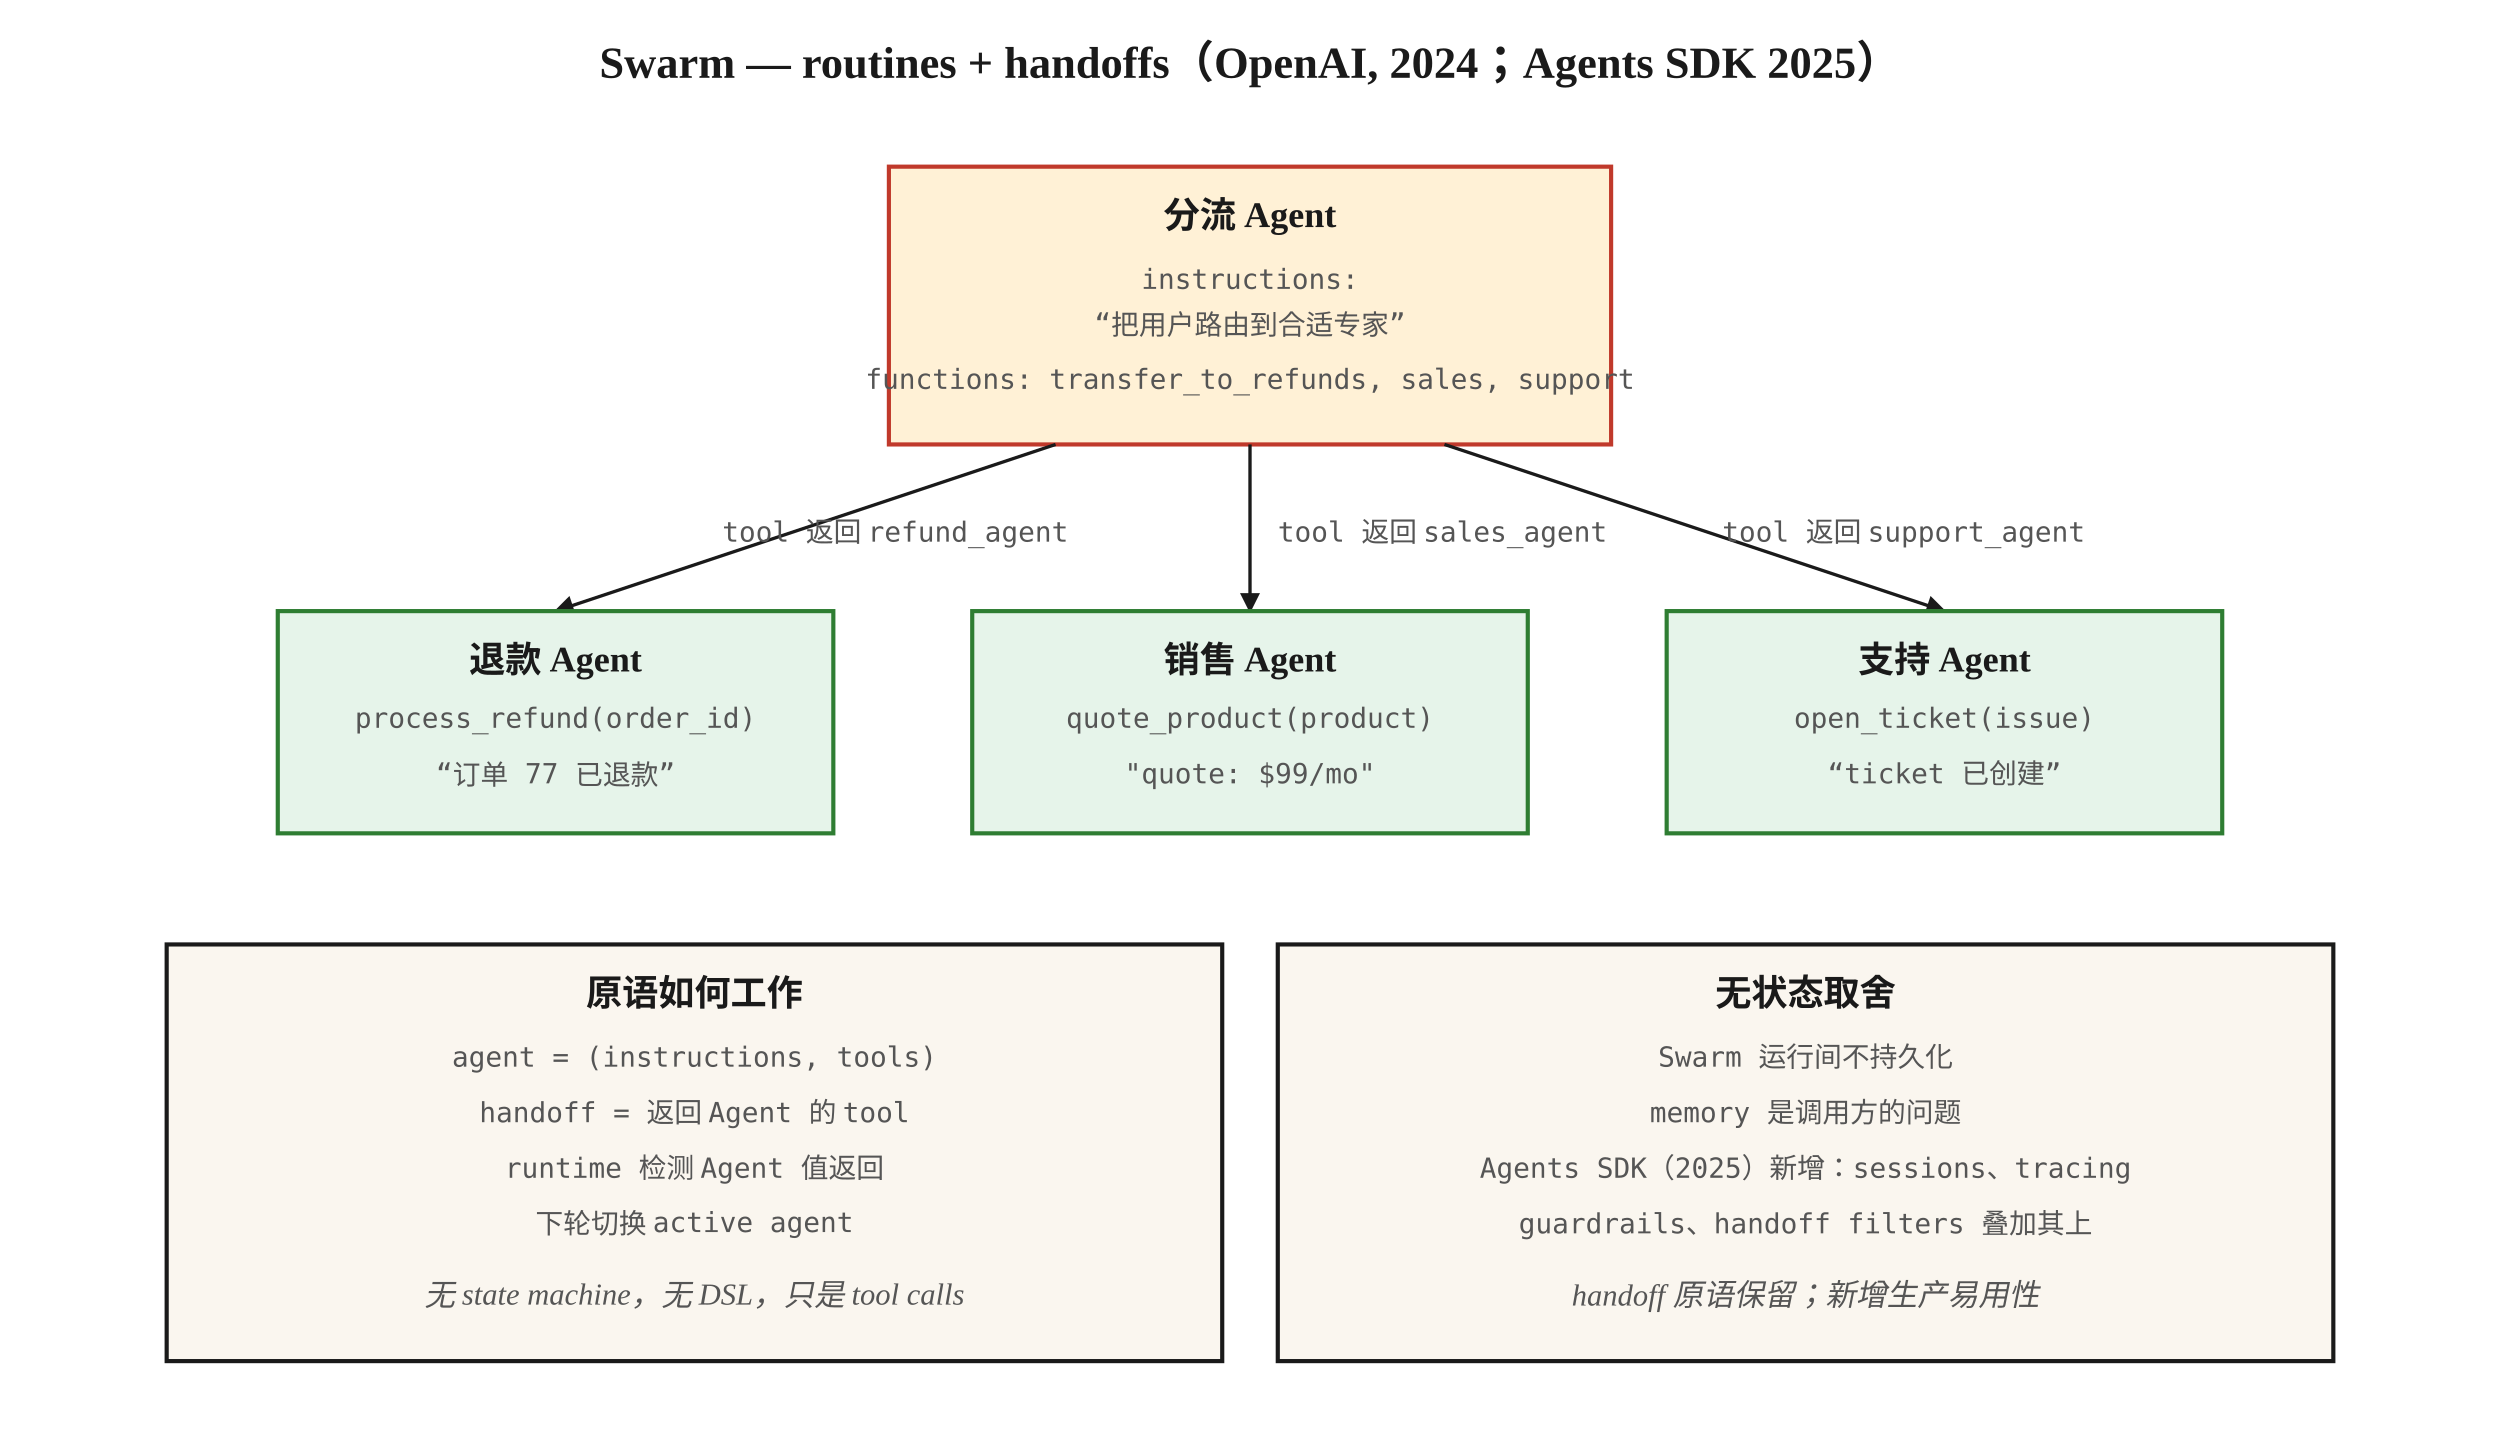
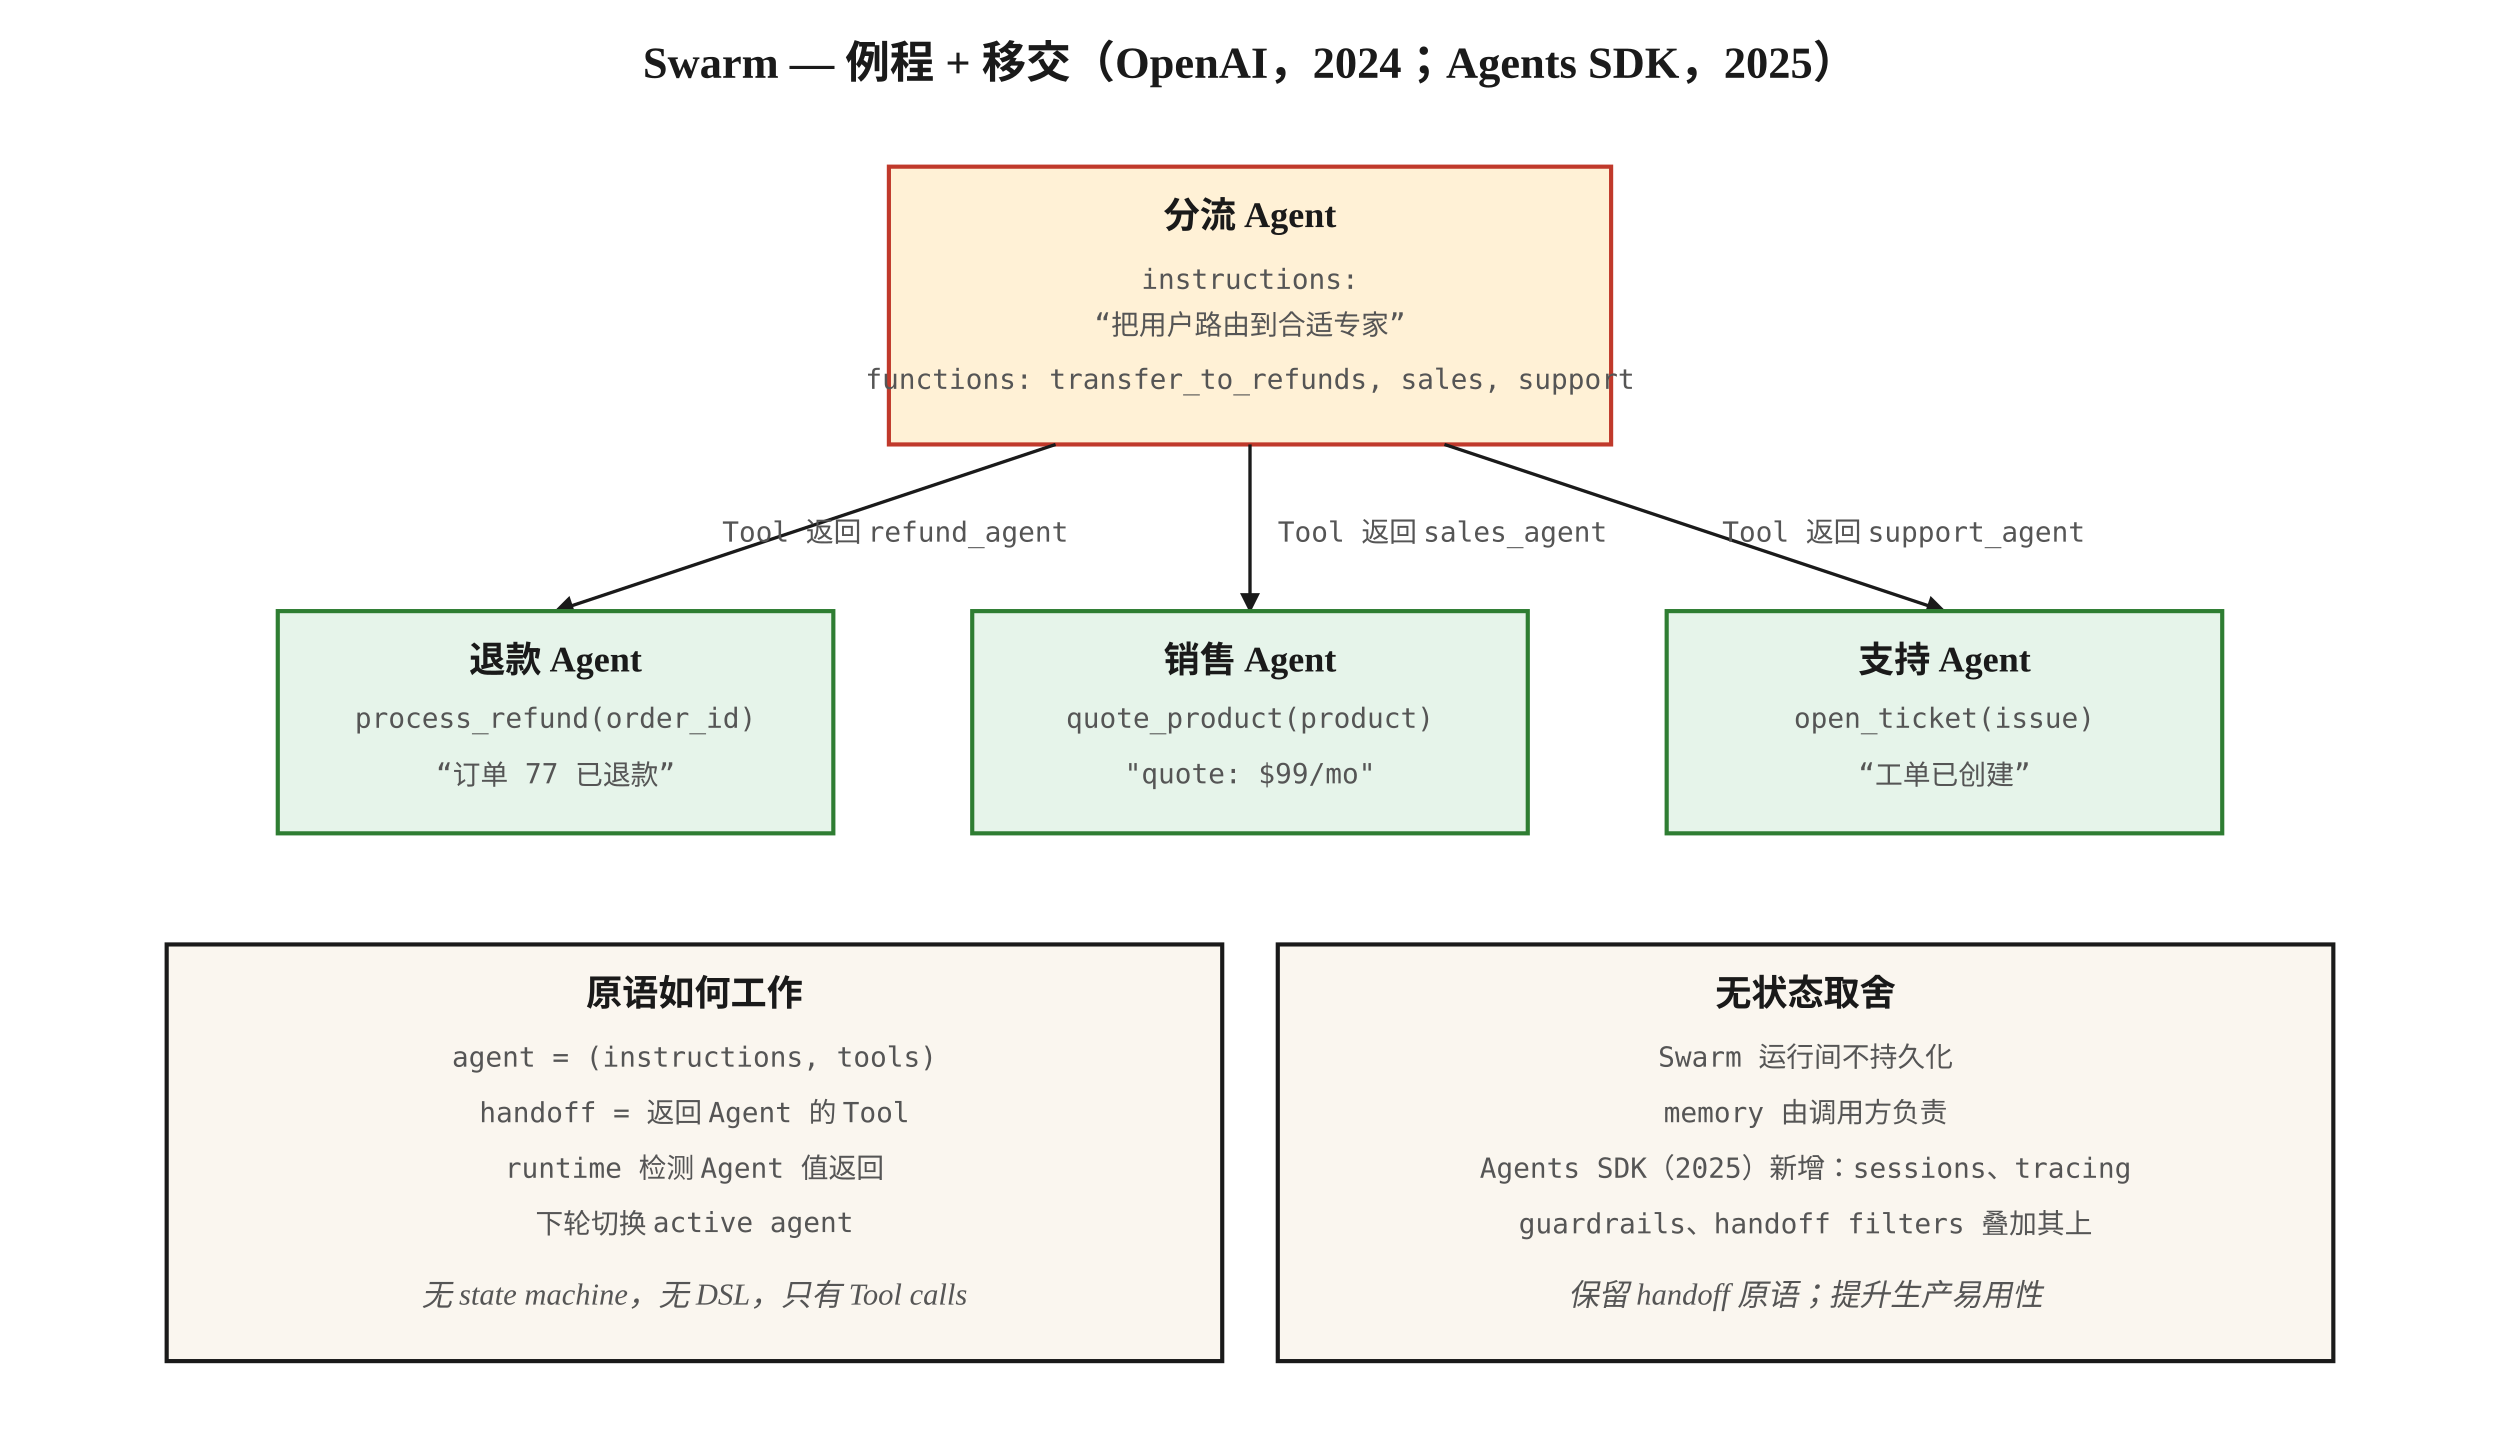
<svg xmlns="http://www.w3.org/2000/svg" viewBox="0 0 900 520" font-family="Georgia, 'Times New Roman', serif">
  <defs>
    <marker id="arrow" viewBox="0 0 10 10" refX="9" refY="5" markerWidth="6" markerHeight="6" orient="auto">
      <path d="M0,0 L10,5 L0,10 z" fill="#1a1a1a" />
    </marker>
    <style>
      .box { fill: #faf6ef; stroke: #1a1a1a; stroke-width: 1.5; }
      .hot { fill: #fff1d6; stroke: #c0392b; stroke-width: 1.5; }
      .cool { fill: #e6f4ea; stroke: #2e7d32; stroke-width: 1.5; }
      .cold { fill: #dfe9ff; stroke: #2c5ea9; stroke-width: 1.5; }
      .title { font-size: 16px; font-weight: 700; fill: #1a1a1a; }
      .head { font-size: 13px; font-weight: 700; fill: #1a1a1a; }
      .step { font-size: 12px; font-family: 'Menlo', monospace; fill: #222; }
      .small { font-size: 10px; font-family: 'Menlo', monospace; fill: #555; }
      .caption { font-size: 11px; fill: #555; font-style: italic; }
      .edge { stroke: #1a1a1a; stroke-width: 1.2; fill: none; }
    </style>
  </defs>
-   <text x="450" y="28" text-anchor="middle" class="title">Swarm — routines + handoffs（OpenAI, 2024；Agents SDK 2025）</text>
+   <text x="450" y="28" text-anchor="middle" class="title">Swarm — 例程 + 移交（OpenAI，2024；Agents SDK，2025）</text>
  <rect x="320" y="60" width="260" height="100" class="hot" />
  <text x="450" y="82" text-anchor="middle" class="head">分流 Agent</text>
  <text x="450" y="104" text-anchor="middle" class="small">instructions:</text>
  <text x="450" y="120" text-anchor="middle" class="small">“把用户路由到合适专家”</text>
  <text x="450" y="140" text-anchor="middle" class="small">functions: transfer_to_refunds, sales, support</text>
  <line x1="380" y1="160" x2="200" y2="220" class="edge" marker-end="url(#arrow)" />
-   <text x="260" y="195" class="small">tool 返回 refund_agent</text>
+   <text x="260" y="195" class="small">Tool 返回 refund_agent</text>
  <line x1="450" y1="160" x2="450" y2="220" class="edge" marker-end="url(#arrow)" />
-   <text x="460" y="195" class="small">tool 返回 sales_agent</text>
+   <text x="460" y="195" class="small">Tool 返回 sales_agent</text>
  <line x1="520" y1="160" x2="700" y2="220" class="edge" marker-end="url(#arrow)" />
-   <text x="620" y="195" class="small">tool 返回 support_agent</text>
+   <text x="620" y="195" class="small">Tool 返回 support_agent</text>
  <rect x="100" y="220" width="200" height="80" class="cool" />
  <text x="200" y="242" text-anchor="middle" class="head">退款 Agent</text>
  <text x="200" y="262" text-anchor="middle" class="small">process_refund(order_id)</text>
  <text x="200" y="282" text-anchor="middle" class="small">“订单 77 已退款”</text>
  <rect x="350" y="220" width="200" height="80" class="cool" />
  <text x="450" y="242" text-anchor="middle" class="head">销售 Agent</text>
  <text x="450" y="262" text-anchor="middle" class="small">quote_product(product)</text>
  <text x="450" y="282" text-anchor="middle" class="small">"quote: $99/mo"</text>
  <rect x="600" y="220" width="200" height="80" class="cool" />
  <text x="700" y="242" text-anchor="middle" class="head">支持 Agent</text>
  <text x="700" y="262" text-anchor="middle" class="small">open_ticket(issue)</text>
-   <text x="700" y="282" text-anchor="middle" class="small">“ticket 已创建”</text>
+   <text x="700" y="282" text-anchor="middle" class="small">“工单已创建”</text>
  <rect x="60" y="340" width="380" height="150" class="box" />
  <text x="250" y="362" text-anchor="middle" class="head">原语如何工作</text>
  <text x="250" y="384" text-anchor="middle" class="small">agent = (instructions, tools)</text>
-   <text x="250" y="404" text-anchor="middle" class="small">handoff = 返回 Agent 的 tool</text>
+   <text x="250" y="404" text-anchor="middle" class="small">handoff = 返回 Agent 的 Tool</text>
  <text x="250" y="424" text-anchor="middle" class="small">runtime 检测 Agent 值返回</text>
  <text x="250" y="444" text-anchor="middle" class="small">下轮切换 active agent</text>
-   <text x="250" y="470" text-anchor="middle" class="caption">无 state machine，无 DSL，只是 tool calls</text>
+   <text x="250" y="470" text-anchor="middle" class="caption">无 state machine，无 DSL，只有 Tool calls</text>
  <rect x="460" y="340" width="380" height="150" class="box" />
  <text x="650" y="362" text-anchor="middle" class="head">无状态取舍</text>
  <text x="650" y="384" text-anchor="middle" class="small">Swarm 运行间不持久化</text>
-   <text x="650" y="404" text-anchor="middle" class="small">memory 是调用方的问题</text>
+   <text x="650" y="404" text-anchor="middle" class="small">memory 由调用方负责</text>
  <text x="650" y="424" text-anchor="middle" class="small">Agents SDK（2025）新增：sessions、tracing</text>
  <text x="650" y="444" text-anchor="middle" class="small">guardrails、handoff filters 叠加其上</text>
-   <text x="650" y="470" text-anchor="middle" class="caption">handoff 原语保留；新增生产易用性</text>
+   <text x="650" y="470" text-anchor="middle" class="caption">保留 handoff 原语；提升生产易用性</text>
</svg>
